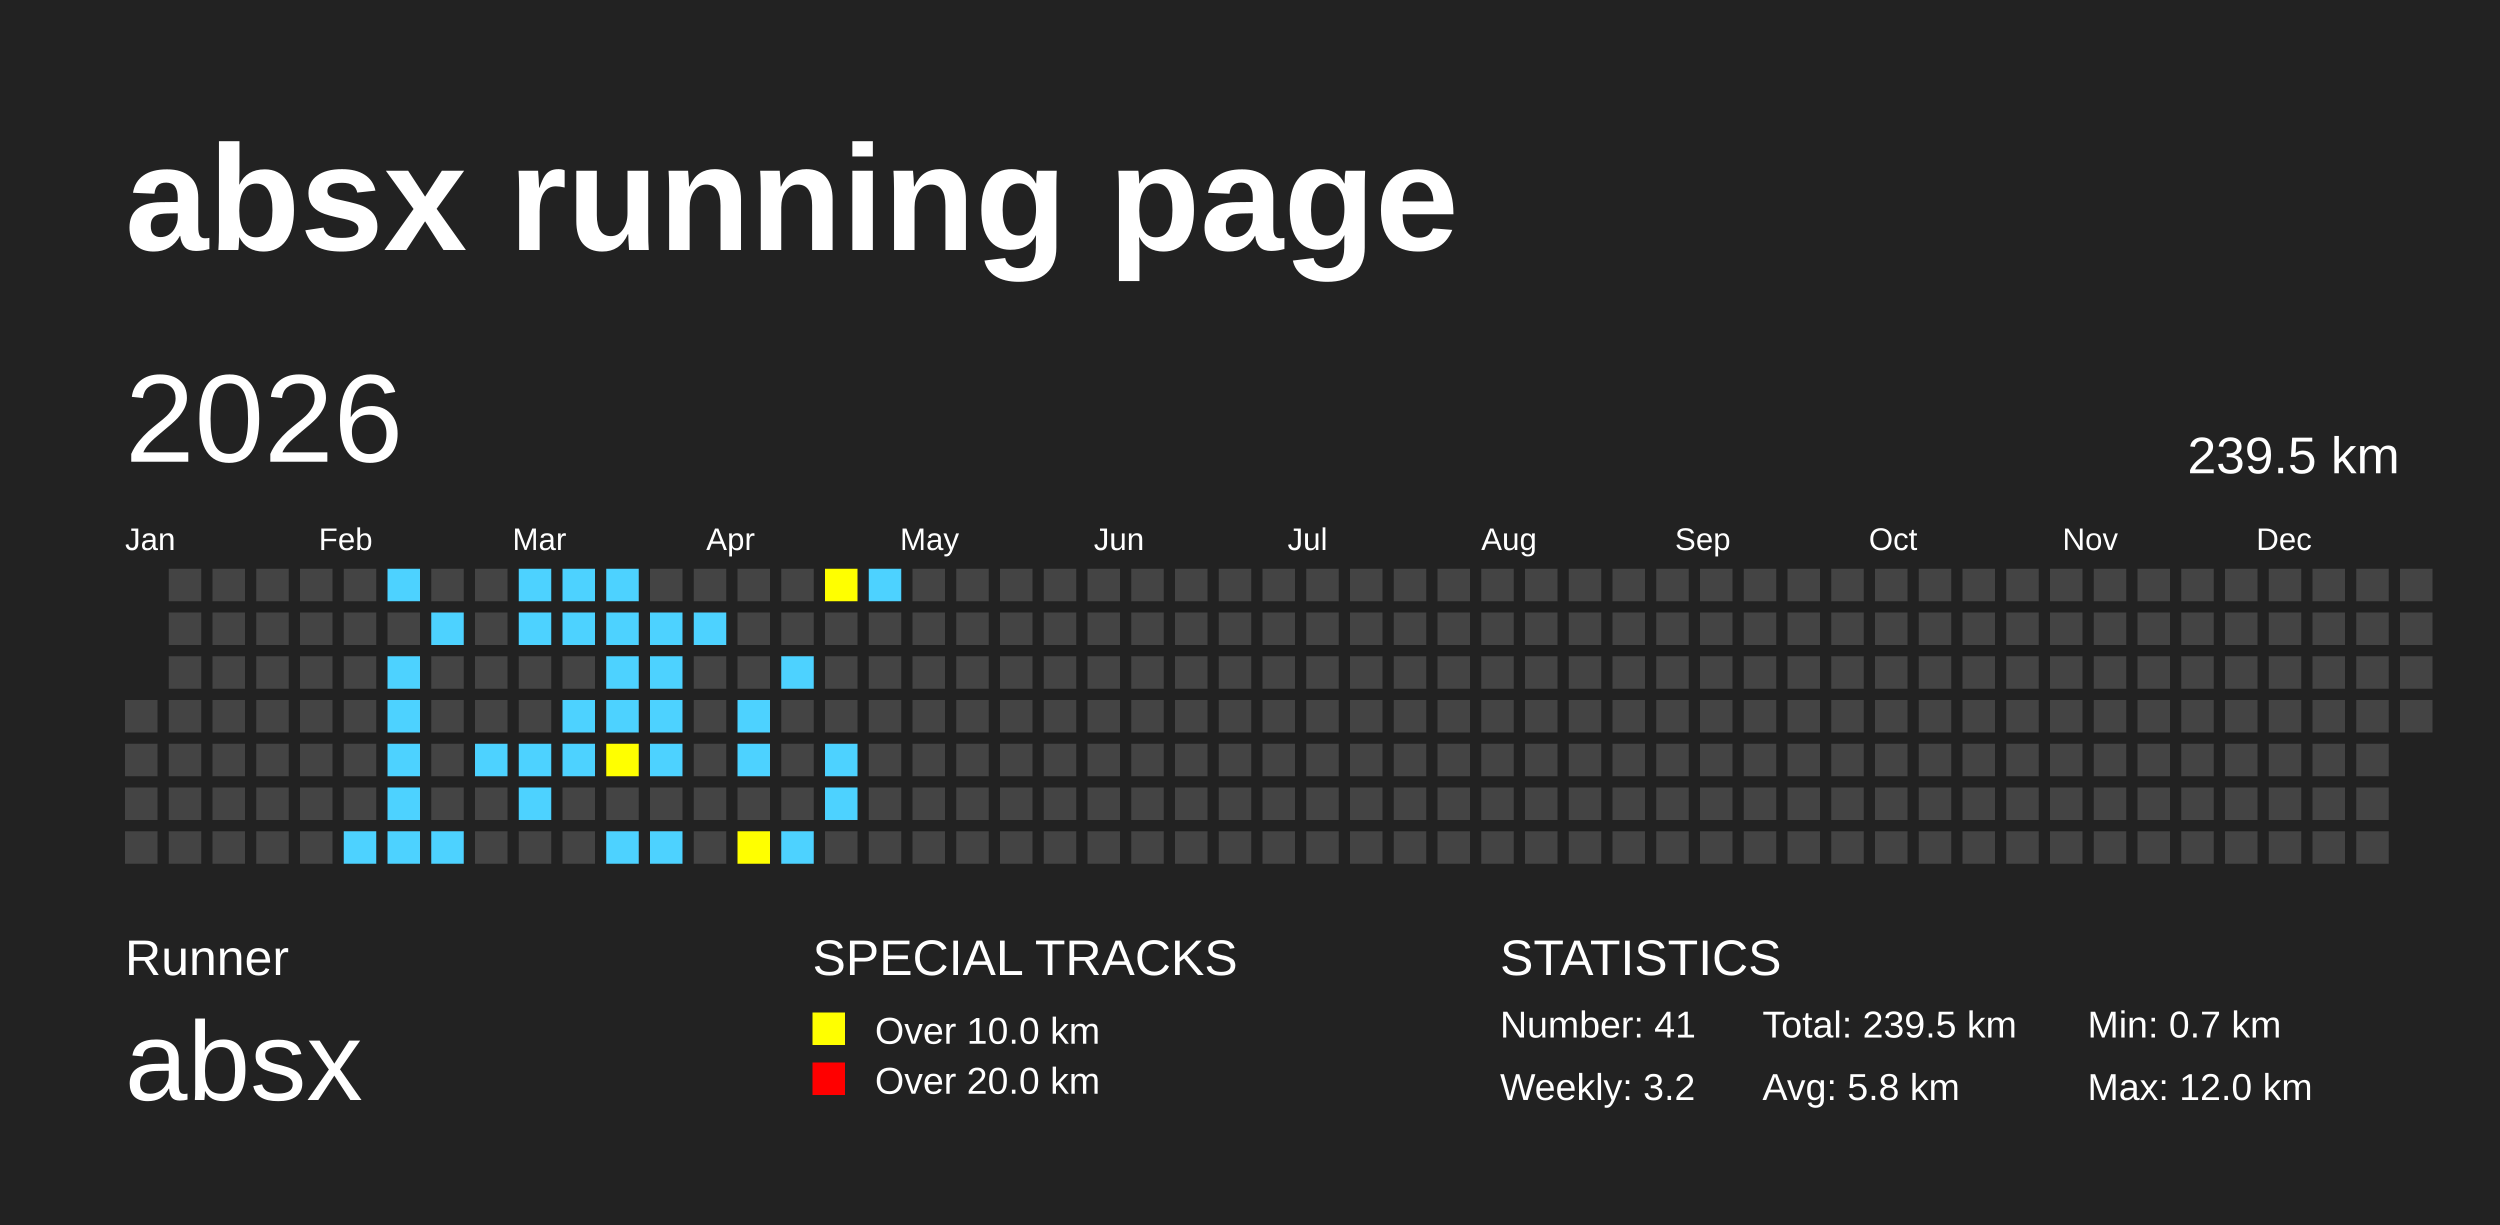
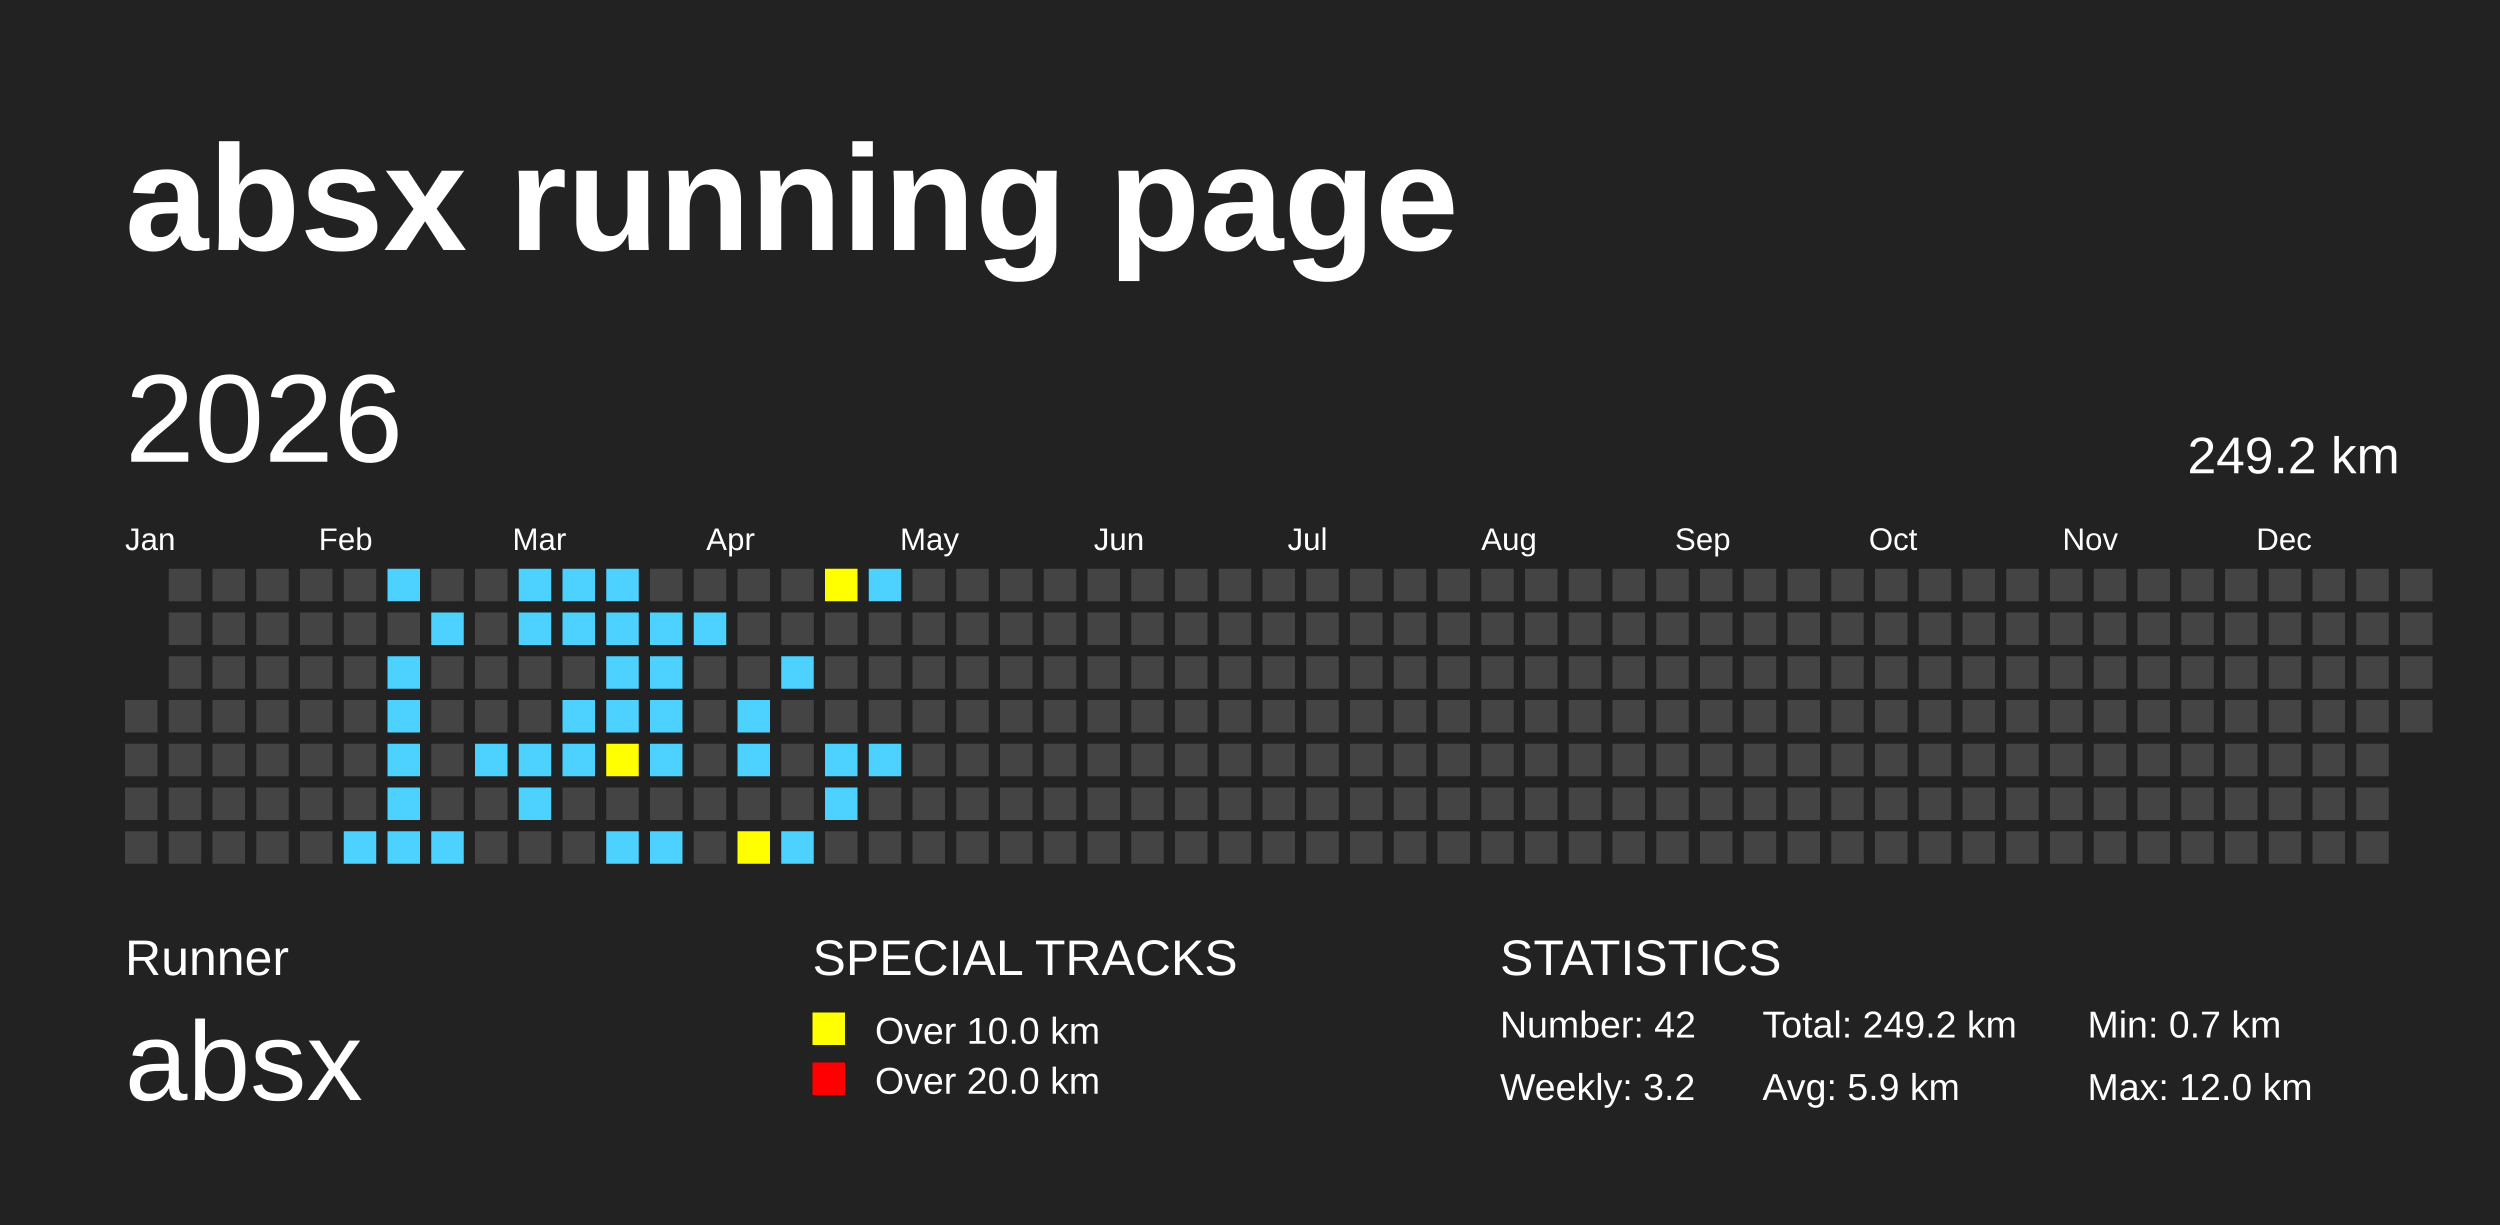
<svg xmlns="http://www.w3.org/2000/svg" baseProfile="full" height="98mm" version="1.1" viewBox="0,0,200,98" width="200mm">
  <defs />
  <rect fill="#222222" height="98" width="200" x="0" y="0" />
  <text fill="#FFFFFF" style="font-size:12px; font-family:Arial; font-weight:bold;" x="10" y="20">absx running page</text>
  <text fill="#FFFFFF" style="font-size:4px; font-family:Arial" x="10" y="78">Runner</text>
  <text fill="#FFFFFF" style="font-size:9px; font-family:Arial" x="10" y="88">absx</text>
  <text fill="#FFFFFF" style="font-size:4px; font-family:Arial" x="65" y="78">SPECIAL TRACKS</text>
  <rect fill="yellow" height="2.6" width="2.6" x="65" y="81" />
  <text fill="#FFFFFF" style="font-size:3px; font-family:Arial" x="70" y="83.5">Over 10.0 km</text>
  <rect fill="red" height="2.6" width="2.6" x="65" y="85" />
  <text fill="#FFFFFF" style="font-size:3px; font-family:Arial" x="70" y="87.5">Over 20.0 km</text>
  <text fill="#FFFFFF" style="font-size:4px; font-family:Arial" x="120" y="78">STATISTICS</text>
-   <text fill="#FFFFFF" style="font-size:3px; font-family:Arial" x="120" y="83">Number: 41</text>
+   <text fill="#FFFFFF" style="font-size:3px; font-family:Arial" x="120" y="83">Number: 42</text>
  <text fill="#FFFFFF" style="font-size:3px; font-family:Arial" x="120" y="88">Weekly: 3.2</text>
-   <text fill="#FFFFFF" style="font-size:3px; font-family:Arial" x="141" y="83">Total: 239.5 km</text>
-   <text fill="#FFFFFF" style="font-size:3px; font-family:Arial" x="141" y="88">Avg: 5.8 km</text>
+   <text fill="#FFFFFF" style="font-size:3px; font-family:Arial" x="141" y="83">Total: 249.2 km</text>
+   <text fill="#FFFFFF" style="font-size:3px; font-family:Arial" x="141" y="88">Avg: 5.9 km</text>
  <text fill="#FFFFFF" style="font-size:3px; font-family:Arial" x="167" y="83">Min: 0.7 km</text>
  <text fill="#FFFFFF" style="font-size:3px; font-family:Arial" x="167" y="88">Max: 12.0 km</text>
  <text dominant-baseline="hanging" fill="#FFFFFF" style="font-size:10.0px; font-family:Arial;" x="10" y="30">2026</text>
-   <text dominant-baseline="hanging" fill="#FFFFFF" style="font-size:4.125px; font-family:Arial;" x="175" y="35">239.5 km</text>
+   <text dominant-baseline="hanging" fill="#FFFFFF" style="font-size:4.125px; font-family:Arial;" x="175" y="35">249.2 km</text>
  <text fill="#FFFFFF" style="font-size:2.5px; font-family:Arial" x="10.0" y="44">Jan</text>
  <text fill="#FFFFFF" style="font-size:2.5px; font-family:Arial" x="25.5" y="44">Feb</text>
  <text fill="#FFFFFF" style="font-size:2.5px; font-family:Arial" x="41.0" y="44">Mar</text>
  <text fill="#FFFFFF" style="font-size:2.5px; font-family:Arial" x="56.5" y="44">Apr</text>
  <text fill="#FFFFFF" style="font-size:2.5px; font-family:Arial" x="72.0" y="44">May</text>
  <text fill="#FFFFFF" style="font-size:2.5px; font-family:Arial" x="87.5" y="44">Jun</text>
  <text fill="#FFFFFF" style="font-size:2.5px; font-family:Arial" x="103.0" y="44">Jul</text>
  <text fill="#FFFFFF" style="font-size:2.5px; font-family:Arial" x="118.5" y="44">Aug</text>
  <text fill="#FFFFFF" style="font-size:2.5px; font-family:Arial" x="134.0" y="44">Sep</text>
  <text fill="#FFFFFF" style="font-size:2.5px; font-family:Arial" x="149.5" y="44">Oct</text>
  <text fill="#FFFFFF" style="font-size:2.5px; font-family:Arial" x="165.0" y="44">Nov</text>
  <text fill="#FFFFFF" style="font-size:2.5px; font-family:Arial" x="180.5" y="44">Dec</text>
  <rect fill="#444444" height="2.6" width="2.6" x="10.0" y="56.0" />
  <rect fill="#444444" height="2.6" width="2.6" x="10.0" y="59.5" />
  <rect fill="#444444" height="2.6" width="2.6" x="10.0" y="63.0" />
  <rect fill="#444444" height="2.6" width="2.6" x="10.0" y="66.5" />
  <rect fill="#444444" height="2.6" width="2.6" x="13.5" y="45.5" />
  <rect fill="#444444" height="2.6" width="2.6" x="13.5" y="49.0" />
  <rect fill="#444444" height="2.6" width="2.6" x="13.5" y="52.5" />
  <rect fill="#444444" height="2.6" width="2.6" x="13.5" y="56.0" />
  <rect fill="#444444" height="2.6" width="2.6" x="13.5" y="59.5" />
  <rect fill="#444444" height="2.6" width="2.6" x="13.5" y="63.0" />
  <rect fill="#444444" height="2.6" width="2.6" x="13.5" y="66.5" />
  <rect fill="#444444" height="2.6" width="2.6" x="17.0" y="45.5" />
  <rect fill="#444444" height="2.6" width="2.6" x="17.0" y="49.0" />
  <rect fill="#444444" height="2.6" width="2.6" x="17.0" y="52.5" />
  <rect fill="#444444" height="2.6" width="2.6" x="17.0" y="56.0" />
  <rect fill="#444444" height="2.6" width="2.6" x="17.0" y="59.5" />
  <rect fill="#444444" height="2.6" width="2.6" x="17.0" y="63.0" />
  <rect fill="#444444" height="2.6" width="2.6" x="17.0" y="66.5" />
  <rect fill="#444444" height="2.6" width="2.6" x="20.5" y="45.5" />
  <rect fill="#444444" height="2.6" width="2.6" x="20.5" y="49.0" />
  <rect fill="#444444" height="2.6" width="2.6" x="20.5" y="52.5" />
  <rect fill="#444444" height="2.6" width="2.6" x="20.5" y="56.0" />
  <rect fill="#444444" height="2.6" width="2.6" x="20.5" y="59.5" />
  <rect fill="#444444" height="2.6" width="2.6" x="20.5" y="63.0" />
  <rect fill="#444444" height="2.6" width="2.6" x="20.5" y="66.5" />
  <rect fill="#444444" height="2.6" width="2.6" x="24.0" y="45.5" />
  <rect fill="#444444" height="2.6" width="2.6" x="24.0" y="49.0" />
  <rect fill="#444444" height="2.6" width="2.6" x="24.0" y="52.5" />
  <rect fill="#444444" height="2.6" width="2.6" x="24.0" y="56.0" />
  <rect fill="#444444" height="2.6" width="2.6" x="24.0" y="59.5" />
  <rect fill="#444444" height="2.6" width="2.6" x="24.0" y="63.0" />
  <rect fill="#444444" height="2.6" width="2.6" x="24.0" y="66.5" />
  <rect fill="#444444" height="2.6" width="2.6" x="27.5" y="45.5" />
  <rect fill="#444444" height="2.6" width="2.6" x="27.5" y="49.0" />
  <rect fill="#444444" height="2.6" width="2.6" x="27.5" y="52.5" />
  <rect fill="#444444" height="2.6" width="2.6" x="27.5" y="56.0" />
  <rect fill="#444444" height="2.6" width="2.6" x="27.5" y="59.5" />
  <rect fill="#444444" height="2.6" width="2.6" x="27.5" y="63.0" />
  <rect fill="#4DD2FF" height="2.6" width="2.6" x="27.5" y="66.5" />
  <rect fill="#4DD2FF" height="2.6" width="2.6" x="31.0" y="45.5" />
  <rect fill="#444444" height="2.6" width="2.6" x="31.0" y="49.0" />
  <rect fill="#4DD2FF" height="2.6" width="2.6" x="31.0" y="52.5" />
  <rect fill="#4DD2FF" height="2.6" width="2.6" x="31.0" y="56.0" />
  <rect fill="#4DD2FF" height="2.6" width="2.6" x="31.0" y="59.5" />
  <rect fill="#4DD2FF" height="2.6" width="2.6" x="31.0" y="63.0" />
  <rect fill="#4DD2FF" height="2.6" width="2.6" x="31.0" y="66.5" />
  <rect fill="#444444" height="2.6" width="2.6" x="34.5" y="45.5" />
  <rect fill="#4DD2FF" height="2.6" width="2.6" x="34.5" y="49.0" />
  <rect fill="#444444" height="2.6" width="2.6" x="34.5" y="52.5" />
  <rect fill="#444444" height="2.6" width="2.6" x="34.5" y="56.0" />
  <rect fill="#444444" height="2.6" width="2.6" x="34.5" y="59.5" />
  <rect fill="#444444" height="2.6" width="2.6" x="34.5" y="63.0" />
  <rect fill="#4DD2FF" height="2.6" width="2.6" x="34.5" y="66.5" />
  <rect fill="#444444" height="2.6" width="2.6" x="38.0" y="45.5" />
  <rect fill="#444444" height="2.6" width="2.6" x="38.0" y="49.0" />
  <rect fill="#444444" height="2.6" width="2.6" x="38.0" y="52.5" />
  <rect fill="#444444" height="2.6" width="2.6" x="38.0" y="56.0" />
  <rect fill="#4DD2FF" height="2.6" width="2.6" x="38.0" y="59.5" />
  <rect fill="#444444" height="2.6" width="2.6" x="38.0" y="63.0" />
  <rect fill="#444444" height="2.6" width="2.6" x="38.0" y="66.5" />
  <rect fill="#4DD2FF" height="2.6" width="2.6" x="41.5" y="45.5" />
  <rect fill="#4DD2FF" height="2.6" width="2.6" x="41.5" y="49.0" />
  <rect fill="#444444" height="2.6" width="2.6" x="41.5" y="52.5" />
  <rect fill="#444444" height="2.6" width="2.6" x="41.5" y="56.0" />
  <rect fill="#4DD2FF" height="2.6" width="2.6" x="41.5" y="59.5" />
  <rect fill="#4DD2FF" height="2.6" width="2.6" x="41.5" y="63.0" />
  <rect fill="#444444" height="2.6" width="2.6" x="41.5" y="66.5" />
  <rect fill="#4DD2FF" height="2.6" width="2.6" x="45.0" y="45.5" />
  <rect fill="#4DD2FF" height="2.6" width="2.6" x="45.0" y="49.0" />
  <rect fill="#444444" height="2.6" width="2.6" x="45.0" y="52.5" />
  <rect fill="#4DD2FF" height="2.6" width="2.6" x="45.0" y="56.0" />
  <rect fill="#4DD2FF" height="2.6" width="2.6" x="45.0" y="59.5" />
  <rect fill="#444444" height="2.6" width="2.6" x="45.0" y="63.0" />
  <rect fill="#444444" height="2.6" width="2.6" x="45.0" y="66.5" />
  <rect fill="#4DD2FF" height="2.6" width="2.6" x="48.5" y="45.5" />
  <rect fill="#4DD2FF" height="2.6" width="2.6" x="48.5" y="49.0" />
  <rect fill="#4DD2FF" height="2.6" width="2.6" x="48.5" y="52.5" />
  <rect fill="#4DD2FF" height="2.6" width="2.6" x="48.5" y="56.0" />
  <rect fill="yellow" height="2.6" width="2.6" x="48.5" y="59.5" />
  <rect fill="#444444" height="2.6" width="2.6" x="48.5" y="63.0" />
  <rect fill="#4DD2FF" height="2.6" width="2.6" x="48.5" y="66.5" />
  <rect fill="#444444" height="2.6" width="2.6" x="52.0" y="45.5" />
  <rect fill="#4DD2FF" height="2.6" width="2.6" x="52.0" y="49.0" />
  <rect fill="#4DD2FF" height="2.6" width="2.6" x="52.0" y="52.5" />
  <rect fill="#4DD2FF" height="2.6" width="2.6" x="52.0" y="56.0" />
  <rect fill="#4DD2FF" height="2.6" width="2.6" x="52.0" y="59.5" />
  <rect fill="#444444" height="2.6" width="2.6" x="52.0" y="63.0" />
  <rect fill="#4DD2FF" height="2.6" width="2.6" x="52.0" y="66.5" />
  <rect fill="#444444" height="2.6" width="2.6" x="55.5" y="45.5" />
  <rect fill="#4DD2FF" height="2.6" width="2.6" x="55.5" y="49.0" />
  <rect fill="#444444" height="2.6" width="2.6" x="55.5" y="52.5" />
  <rect fill="#444444" height="2.6" width="2.6" x="55.5" y="56.0" />
  <rect fill="#444444" height="2.6" width="2.6" x="55.5" y="59.5" />
  <rect fill="#444444" height="2.6" width="2.6" x="55.5" y="63.0" />
  <rect fill="#444444" height="2.6" width="2.6" x="55.5" y="66.5" />
  <rect fill="#444444" height="2.6" width="2.6" x="59.0" y="45.5" />
  <rect fill="#444444" height="2.6" width="2.6" x="59.0" y="49.0" />
  <rect fill="#444444" height="2.6" width="2.6" x="59.0" y="52.5" />
  <rect fill="#4DD2FF" height="2.6" width="2.6" x="59.0" y="56.0" />
  <rect fill="#4DD2FF" height="2.6" width="2.6" x="59.0" y="59.5" />
  <rect fill="#444444" height="2.6" width="2.6" x="59.0" y="63.0" />
  <rect fill="yellow" height="2.6" width="2.6" x="59.0" y="66.5" />
  <rect fill="#444444" height="2.6" width="2.6" x="62.5" y="45.5" />
  <rect fill="#444444" height="2.6" width="2.6" x="62.5" y="49.0" />
  <rect fill="#4DD2FF" height="2.6" width="2.6" x="62.5" y="52.5" />
  <rect fill="#444444" height="2.6" width="2.6" x="62.5" y="56.0" />
  <rect fill="#444444" height="2.6" width="2.6" x="62.5" y="59.5" />
  <rect fill="#444444" height="2.6" width="2.6" x="62.5" y="63.0" />
  <rect fill="#4DD2FF" height="2.6" width="2.6" x="62.5" y="66.5" />
  <rect fill="yellow" height="2.6" width="2.6" x="66.0" y="45.5" />
  <rect fill="#444444" height="2.6" width="2.6" x="66.0" y="49.0" />
  <rect fill="#444444" height="2.6" width="2.6" x="66.0" y="52.5" />
  <rect fill="#444444" height="2.6" width="2.6" x="66.0" y="56.0" />
  <rect fill="#4DD2FF" height="2.6" width="2.6" x="66.0" y="59.5" />
  <rect fill="#4DD2FF" height="2.6" width="2.6" x="66.0" y="63.0" />
  <rect fill="#444444" height="2.6" width="2.6" x="66.0" y="66.5" />
  <rect fill="#4DD2FF" height="2.6" width="2.6" x="69.5" y="45.5" />
  <rect fill="#444444" height="2.6" width="2.6" x="69.5" y="49.0" />
  <rect fill="#444444" height="2.6" width="2.6" x="69.5" y="52.5" />
  <rect fill="#444444" height="2.6" width="2.6" x="69.5" y="56.0" />
-   <rect fill="#444444" height="2.6" width="2.6" x="69.5" y="59.5" />
+   <rect fill="#4DD2FF" height="2.6" width="2.6" x="69.5" y="59.5" />
  <rect fill="#444444" height="2.6" width="2.6" x="69.5" y="63.0" />
  <rect fill="#444444" height="2.6" width="2.6" x="69.5" y="66.5" />
  <rect fill="#444444" height="2.6" width="2.6" x="73.0" y="45.5" />
  <rect fill="#444444" height="2.6" width="2.6" x="73.0" y="49.0" />
  <rect fill="#444444" height="2.6" width="2.6" x="73.0" y="52.5" />
  <rect fill="#444444" height="2.6" width="2.6" x="73.0" y="56.0" />
  <rect fill="#444444" height="2.6" width="2.6" x="73.0" y="59.5" />
  <rect fill="#444444" height="2.6" width="2.6" x="73.0" y="63.0" />
  <rect fill="#444444" height="2.6" width="2.6" x="73.0" y="66.5" />
  <rect fill="#444444" height="2.6" width="2.6" x="76.5" y="45.5" />
  <rect fill="#444444" height="2.6" width="2.6" x="76.5" y="49.0" />
  <rect fill="#444444" height="2.6" width="2.6" x="76.5" y="52.5" />
  <rect fill="#444444" height="2.6" width="2.6" x="76.5" y="56.0" />
  <rect fill="#444444" height="2.6" width="2.6" x="76.5" y="59.5" />
  <rect fill="#444444" height="2.6" width="2.6" x="76.5" y="63.0" />
  <rect fill="#444444" height="2.6" width="2.6" x="76.5" y="66.5" />
  <rect fill="#444444" height="2.6" width="2.6" x="80.0" y="45.5" />
  <rect fill="#444444" height="2.6" width="2.6" x="80.0" y="49.0" />
  <rect fill="#444444" height="2.6" width="2.6" x="80.0" y="52.5" />
  <rect fill="#444444" height="2.6" width="2.6" x="80.0" y="56.0" />
  <rect fill="#444444" height="2.6" width="2.6" x="80.0" y="59.5" />
  <rect fill="#444444" height="2.6" width="2.6" x="80.0" y="63.0" />
  <rect fill="#444444" height="2.6" width="2.6" x="80.0" y="66.5" />
  <rect fill="#444444" height="2.6" width="2.6" x="83.5" y="45.5" />
  <rect fill="#444444" height="2.6" width="2.6" x="83.5" y="49.0" />
  <rect fill="#444444" height="2.6" width="2.6" x="83.5" y="52.5" />
  <rect fill="#444444" height="2.6" width="2.6" x="83.5" y="56.0" />
  <rect fill="#444444" height="2.6" width="2.6" x="83.5" y="59.5" />
  <rect fill="#444444" height="2.6" width="2.6" x="83.5" y="63.0" />
  <rect fill="#444444" height="2.6" width="2.6" x="83.5" y="66.5" />
  <rect fill="#444444" height="2.6" width="2.6" x="87.0" y="45.5" />
  <rect fill="#444444" height="2.6" width="2.6" x="87.0" y="49.0" />
  <rect fill="#444444" height="2.6" width="2.6" x="87.0" y="52.5" />
  <rect fill="#444444" height="2.6" width="2.6" x="87.0" y="56.0" />
  <rect fill="#444444" height="2.6" width="2.6" x="87.0" y="59.5" />
  <rect fill="#444444" height="2.6" width="2.6" x="87.0" y="63.0" />
  <rect fill="#444444" height="2.6" width="2.6" x="87.0" y="66.5" />
  <rect fill="#444444" height="2.6" width="2.6" x="90.5" y="45.5" />
  <rect fill="#444444" height="2.6" width="2.6" x="90.5" y="49.0" />
  <rect fill="#444444" height="2.6" width="2.6" x="90.5" y="52.5" />
  <rect fill="#444444" height="2.6" width="2.6" x="90.5" y="56.0" />
  <rect fill="#444444" height="2.6" width="2.6" x="90.5" y="59.5" />
  <rect fill="#444444" height="2.6" width="2.6" x="90.5" y="63.0" />
  <rect fill="#444444" height="2.6" width="2.6" x="90.5" y="66.5" />
  <rect fill="#444444" height="2.6" width="2.6" x="94.0" y="45.5" />
  <rect fill="#444444" height="2.6" width="2.6" x="94.0" y="49.0" />
  <rect fill="#444444" height="2.6" width="2.6" x="94.0" y="52.5" />
  <rect fill="#444444" height="2.6" width="2.6" x="94.0" y="56.0" />
  <rect fill="#444444" height="2.6" width="2.6" x="94.0" y="59.5" />
  <rect fill="#444444" height="2.6" width="2.6" x="94.0" y="63.0" />
  <rect fill="#444444" height="2.6" width="2.6" x="94.0" y="66.5" />
  <rect fill="#444444" height="2.6" width="2.6" x="97.5" y="45.5" />
  <rect fill="#444444" height="2.6" width="2.6" x="97.5" y="49.0" />
  <rect fill="#444444" height="2.6" width="2.6" x="97.5" y="52.5" />
  <rect fill="#444444" height="2.6" width="2.6" x="97.5" y="56.0" />
  <rect fill="#444444" height="2.6" width="2.6" x="97.5" y="59.5" />
  <rect fill="#444444" height="2.6" width="2.6" x="97.5" y="63.0" />
  <rect fill="#444444" height="2.6" width="2.6" x="97.5" y="66.5" />
  <rect fill="#444444" height="2.6" width="2.6" x="101.0" y="45.5" />
  <rect fill="#444444" height="2.6" width="2.6" x="101.0" y="49.0" />
  <rect fill="#444444" height="2.6" width="2.6" x="101.0" y="52.5" />
  <rect fill="#444444" height="2.6" width="2.6" x="101.0" y="56.0" />
  <rect fill="#444444" height="2.6" width="2.6" x="101.0" y="59.5" />
  <rect fill="#444444" height="2.6" width="2.6" x="101.0" y="63.0" />
  <rect fill="#444444" height="2.6" width="2.6" x="101.0" y="66.5" />
  <rect fill="#444444" height="2.6" width="2.6" x="104.5" y="45.5" />
  <rect fill="#444444" height="2.6" width="2.6" x="104.5" y="49.0" />
  <rect fill="#444444" height="2.6" width="2.6" x="104.5" y="52.5" />
  <rect fill="#444444" height="2.6" width="2.6" x="104.5" y="56.0" />
  <rect fill="#444444" height="2.6" width="2.6" x="104.5" y="59.5" />
  <rect fill="#444444" height="2.6" width="2.6" x="104.5" y="63.0" />
  <rect fill="#444444" height="2.6" width="2.6" x="104.5" y="66.5" />
  <rect fill="#444444" height="2.6" width="2.6" x="108.0" y="45.5" />
  <rect fill="#444444" height="2.6" width="2.6" x="108.0" y="49.0" />
  <rect fill="#444444" height="2.6" width="2.6" x="108.0" y="52.5" />
  <rect fill="#444444" height="2.6" width="2.6" x="108.0" y="56.0" />
  <rect fill="#444444" height="2.6" width="2.6" x="108.0" y="59.5" />
  <rect fill="#444444" height="2.6" width="2.6" x="108.0" y="63.0" />
  <rect fill="#444444" height="2.6" width="2.6" x="108.0" y="66.5" />
  <rect fill="#444444" height="2.6" width="2.6" x="111.5" y="45.5" />
  <rect fill="#444444" height="2.6" width="2.6" x="111.5" y="49.0" />
  <rect fill="#444444" height="2.6" width="2.6" x="111.5" y="52.5" />
  <rect fill="#444444" height="2.6" width="2.6" x="111.5" y="56.0" />
  <rect fill="#444444" height="2.6" width="2.6" x="111.5" y="59.5" />
  <rect fill="#444444" height="2.6" width="2.6" x="111.5" y="63.0" />
  <rect fill="#444444" height="2.6" width="2.6" x="111.5" y="66.5" />
  <rect fill="#444444" height="2.6" width="2.6" x="115.0" y="45.5" />
  <rect fill="#444444" height="2.6" width="2.6" x="115.0" y="49.0" />
  <rect fill="#444444" height="2.6" width="2.6" x="115.0" y="52.5" />
  <rect fill="#444444" height="2.6" width="2.6" x="115.0" y="56.0" />
  <rect fill="#444444" height="2.6" width="2.6" x="115.0" y="59.5" />
  <rect fill="#444444" height="2.6" width="2.6" x="115.0" y="63.0" />
  <rect fill="#444444" height="2.6" width="2.6" x="115.0" y="66.5" />
  <rect fill="#444444" height="2.6" width="2.6" x="118.5" y="45.5" />
  <rect fill="#444444" height="2.6" width="2.6" x="118.5" y="49.0" />
  <rect fill="#444444" height="2.6" width="2.6" x="118.5" y="52.5" />
  <rect fill="#444444" height="2.6" width="2.6" x="118.5" y="56.0" />
  <rect fill="#444444" height="2.6" width="2.6" x="118.5" y="59.5" />
  <rect fill="#444444" height="2.6" width="2.6" x="118.5" y="63.0" />
  <rect fill="#444444" height="2.6" width="2.6" x="118.5" y="66.5" />
  <rect fill="#444444" height="2.6" width="2.6" x="122.0" y="45.5" />
  <rect fill="#444444" height="2.6" width="2.6" x="122.0" y="49.0" />
  <rect fill="#444444" height="2.6" width="2.6" x="122.0" y="52.5" />
  <rect fill="#444444" height="2.6" width="2.6" x="122.0" y="56.0" />
  <rect fill="#444444" height="2.6" width="2.6" x="122.0" y="59.5" />
  <rect fill="#444444" height="2.6" width="2.6" x="122.0" y="63.0" />
  <rect fill="#444444" height="2.6" width="2.6" x="122.0" y="66.5" />
  <rect fill="#444444" height="2.6" width="2.6" x="125.5" y="45.5" />
  <rect fill="#444444" height="2.6" width="2.6" x="125.5" y="49.0" />
  <rect fill="#444444" height="2.6" width="2.6" x="125.5" y="52.5" />
  <rect fill="#444444" height="2.6" width="2.6" x="125.5" y="56.0" />
  <rect fill="#444444" height="2.6" width="2.6" x="125.5" y="59.5" />
  <rect fill="#444444" height="2.6" width="2.6" x="125.5" y="63.0" />
  <rect fill="#444444" height="2.6" width="2.6" x="125.5" y="66.5" />
  <rect fill="#444444" height="2.6" width="2.6" x="129.0" y="45.5" />
  <rect fill="#444444" height="2.6" width="2.6" x="129.0" y="49.0" />
  <rect fill="#444444" height="2.6" width="2.6" x="129.0" y="52.5" />
  <rect fill="#444444" height="2.6" width="2.6" x="129.0" y="56.0" />
  <rect fill="#444444" height="2.6" width="2.6" x="129.0" y="59.5" />
  <rect fill="#444444" height="2.6" width="2.6" x="129.0" y="63.0" />
  <rect fill="#444444" height="2.6" width="2.6" x="129.0" y="66.5" />
  <rect fill="#444444" height="2.6" width="2.6" x="132.5" y="45.5" />
  <rect fill="#444444" height="2.6" width="2.6" x="132.5" y="49.0" />
  <rect fill="#444444" height="2.6" width="2.6" x="132.5" y="52.5" />
  <rect fill="#444444" height="2.6" width="2.6" x="132.5" y="56.0" />
  <rect fill="#444444" height="2.6" width="2.6" x="132.5" y="59.5" />
  <rect fill="#444444" height="2.6" width="2.6" x="132.5" y="63.0" />
  <rect fill="#444444" height="2.6" width="2.6" x="132.5" y="66.5" />
  <rect fill="#444444" height="2.6" width="2.6" x="136.0" y="45.5" />
  <rect fill="#444444" height="2.6" width="2.6" x="136.0" y="49.0" />
  <rect fill="#444444" height="2.6" width="2.6" x="136.0" y="52.5" />
  <rect fill="#444444" height="2.6" width="2.6" x="136.0" y="56.0" />
  <rect fill="#444444" height="2.6" width="2.6" x="136.0" y="59.5" />
  <rect fill="#444444" height="2.6" width="2.6" x="136.0" y="63.0" />
  <rect fill="#444444" height="2.6" width="2.6" x="136.0" y="66.5" />
  <rect fill="#444444" height="2.6" width="2.6" x="139.5" y="45.5" />
  <rect fill="#444444" height="2.6" width="2.6" x="139.5" y="49.0" />
  <rect fill="#444444" height="2.6" width="2.6" x="139.5" y="52.5" />
  <rect fill="#444444" height="2.6" width="2.6" x="139.5" y="56.0" />
  <rect fill="#444444" height="2.6" width="2.6" x="139.5" y="59.5" />
  <rect fill="#444444" height="2.6" width="2.6" x="139.5" y="63.0" />
  <rect fill="#444444" height="2.6" width="2.6" x="139.5" y="66.5" />
  <rect fill="#444444" height="2.6" width="2.6" x="143.0" y="45.5" />
  <rect fill="#444444" height="2.6" width="2.6" x="143.0" y="49.0" />
  <rect fill="#444444" height="2.6" width="2.6" x="143.0" y="52.5" />
  <rect fill="#444444" height="2.6" width="2.6" x="143.0" y="56.0" />
  <rect fill="#444444" height="2.6" width="2.6" x="143.0" y="59.5" />
  <rect fill="#444444" height="2.6" width="2.6" x="143.0" y="63.0" />
  <rect fill="#444444" height="2.6" width="2.6" x="143.0" y="66.5" />
  <rect fill="#444444" height="2.6" width="2.6" x="146.5" y="45.5" />
  <rect fill="#444444" height="2.6" width="2.6" x="146.5" y="49.0" />
  <rect fill="#444444" height="2.6" width="2.6" x="146.5" y="52.5" />
  <rect fill="#444444" height="2.6" width="2.6" x="146.5" y="56.0" />
  <rect fill="#444444" height="2.6" width="2.6" x="146.5" y="59.5" />
  <rect fill="#444444" height="2.6" width="2.6" x="146.5" y="63.0" />
  <rect fill="#444444" height="2.6" width="2.6" x="146.5" y="66.5" />
  <rect fill="#444444" height="2.6" width="2.6" x="150.0" y="45.5" />
  <rect fill="#444444" height="2.6" width="2.6" x="150.0" y="49.0" />
  <rect fill="#444444" height="2.6" width="2.6" x="150.0" y="52.5" />
  <rect fill="#444444" height="2.6" width="2.6" x="150.0" y="56.0" />
  <rect fill="#444444" height="2.6" width="2.6" x="150.0" y="59.5" />
  <rect fill="#444444" height="2.6" width="2.6" x="150.0" y="63.0" />
  <rect fill="#444444" height="2.6" width="2.6" x="150.0" y="66.5" />
  <rect fill="#444444" height="2.6" width="2.6" x="153.5" y="45.5" />
  <rect fill="#444444" height="2.6" width="2.6" x="153.5" y="49.0" />
  <rect fill="#444444" height="2.6" width="2.6" x="153.5" y="52.5" />
  <rect fill="#444444" height="2.6" width="2.6" x="153.5" y="56.0" />
  <rect fill="#444444" height="2.6" width="2.6" x="153.5" y="59.5" />
  <rect fill="#444444" height="2.6" width="2.6" x="153.5" y="63.0" />
  <rect fill="#444444" height="2.6" width="2.6" x="153.5" y="66.5" />
  <rect fill="#444444" height="2.6" width="2.6" x="157.0" y="45.5" />
  <rect fill="#444444" height="2.6" width="2.6" x="157.0" y="49.0" />
  <rect fill="#444444" height="2.6" width="2.6" x="157.0" y="52.5" />
  <rect fill="#444444" height="2.6" width="2.6" x="157.0" y="56.0" />
  <rect fill="#444444" height="2.6" width="2.6" x="157.0" y="59.5" />
  <rect fill="#444444" height="2.6" width="2.6" x="157.0" y="63.0" />
  <rect fill="#444444" height="2.6" width="2.6" x="157.0" y="66.5" />
  <rect fill="#444444" height="2.6" width="2.6" x="160.5" y="45.5" />
  <rect fill="#444444" height="2.6" width="2.6" x="160.5" y="49.0" />
  <rect fill="#444444" height="2.6" width="2.6" x="160.5" y="52.5" />
  <rect fill="#444444" height="2.6" width="2.6" x="160.5" y="56.0" />
  <rect fill="#444444" height="2.6" width="2.6" x="160.5" y="59.5" />
  <rect fill="#444444" height="2.6" width="2.6" x="160.5" y="63.0" />
  <rect fill="#444444" height="2.6" width="2.6" x="160.5" y="66.5" />
  <rect fill="#444444" height="2.6" width="2.6" x="164.0" y="45.5" />
  <rect fill="#444444" height="2.6" width="2.6" x="164.0" y="49.0" />
  <rect fill="#444444" height="2.6" width="2.6" x="164.0" y="52.5" />
  <rect fill="#444444" height="2.6" width="2.6" x="164.0" y="56.0" />
  <rect fill="#444444" height="2.6" width="2.6" x="164.0" y="59.5" />
  <rect fill="#444444" height="2.6" width="2.6" x="164.0" y="63.0" />
  <rect fill="#444444" height="2.6" width="2.6" x="164.0" y="66.5" />
  <rect fill="#444444" height="2.6" width="2.6" x="167.5" y="45.5" />
  <rect fill="#444444" height="2.6" width="2.6" x="167.5" y="49.0" />
  <rect fill="#444444" height="2.6" width="2.6" x="167.5" y="52.5" />
  <rect fill="#444444" height="2.6" width="2.6" x="167.5" y="56.0" />
  <rect fill="#444444" height="2.6" width="2.6" x="167.5" y="59.5" />
  <rect fill="#444444" height="2.6" width="2.6" x="167.5" y="63.0" />
  <rect fill="#444444" height="2.6" width="2.6" x="167.5" y="66.5" />
  <rect fill="#444444" height="2.6" width="2.6" x="171.0" y="45.5" />
  <rect fill="#444444" height="2.6" width="2.6" x="171.0" y="49.0" />
  <rect fill="#444444" height="2.6" width="2.6" x="171.0" y="52.5" />
  <rect fill="#444444" height="2.6" width="2.6" x="171.0" y="56.0" />
  <rect fill="#444444" height="2.6" width="2.6" x="171.0" y="59.5" />
  <rect fill="#444444" height="2.6" width="2.6" x="171.0" y="63.0" />
  <rect fill="#444444" height="2.6" width="2.6" x="171.0" y="66.5" />
  <rect fill="#444444" height="2.6" width="2.6" x="174.5" y="45.5" />
  <rect fill="#444444" height="2.6" width="2.6" x="174.5" y="49.0" />
  <rect fill="#444444" height="2.6" width="2.6" x="174.5" y="52.5" />
  <rect fill="#444444" height="2.6" width="2.6" x="174.5" y="56.0" />
  <rect fill="#444444" height="2.6" width="2.6" x="174.5" y="59.5" />
  <rect fill="#444444" height="2.6" width="2.6" x="174.5" y="63.0" />
  <rect fill="#444444" height="2.6" width="2.6" x="174.5" y="66.5" />
  <rect fill="#444444" height="2.6" width="2.6" x="178.0" y="45.5" />
  <rect fill="#444444" height="2.6" width="2.6" x="178.0" y="49.0" />
  <rect fill="#444444" height="2.6" width="2.6" x="178.0" y="52.5" />
  <rect fill="#444444" height="2.6" width="2.6" x="178.0" y="56.0" />
  <rect fill="#444444" height="2.6" width="2.6" x="178.0" y="59.5" />
  <rect fill="#444444" height="2.6" width="2.6" x="178.0" y="63.0" />
  <rect fill="#444444" height="2.6" width="2.6" x="178.0" y="66.5" />
  <rect fill="#444444" height="2.6" width="2.6" x="181.5" y="45.5" />
  <rect fill="#444444" height="2.6" width="2.6" x="181.5" y="49.0" />
  <rect fill="#444444" height="2.6" width="2.6" x="181.5" y="52.5" />
  <rect fill="#444444" height="2.6" width="2.6" x="181.5" y="56.0" />
  <rect fill="#444444" height="2.6" width="2.6" x="181.5" y="59.5" />
  <rect fill="#444444" height="2.6" width="2.6" x="181.5" y="63.0" />
  <rect fill="#444444" height="2.6" width="2.6" x="181.5" y="66.5" />
  <rect fill="#444444" height="2.6" width="2.6" x="185.0" y="45.5" />
  <rect fill="#444444" height="2.6" width="2.6" x="185.0" y="49.0" />
  <rect fill="#444444" height="2.6" width="2.6" x="185.0" y="52.5" />
  <rect fill="#444444" height="2.6" width="2.6" x="185.0" y="56.0" />
  <rect fill="#444444" height="2.6" width="2.6" x="185.0" y="59.5" />
  <rect fill="#444444" height="2.6" width="2.6" x="185.0" y="63.0" />
  <rect fill="#444444" height="2.6" width="2.6" x="185.0" y="66.5" />
  <rect fill="#444444" height="2.6" width="2.6" x="188.5" y="45.5" />
  <rect fill="#444444" height="2.6" width="2.6" x="188.5" y="49.0" />
  <rect fill="#444444" height="2.6" width="2.6" x="188.5" y="52.5" />
  <rect fill="#444444" height="2.6" width="2.6" x="188.5" y="56.0" />
  <rect fill="#444444" height="2.6" width="2.6" x="188.5" y="59.5" />
  <rect fill="#444444" height="2.6" width="2.6" x="188.5" y="63.0" />
  <rect fill="#444444" height="2.6" width="2.6" x="188.5" y="66.5" />
  <rect fill="#444444" height="2.6" width="2.6" x="192.0" y="45.5" />
  <rect fill="#444444" height="2.6" width="2.6" x="192.0" y="49.0" />
  <rect fill="#444444" height="2.6" width="2.6" x="192.0" y="52.5" />
  <rect fill="#444444" height="2.6" width="2.6" x="192.0" y="56.0" />
</svg>
